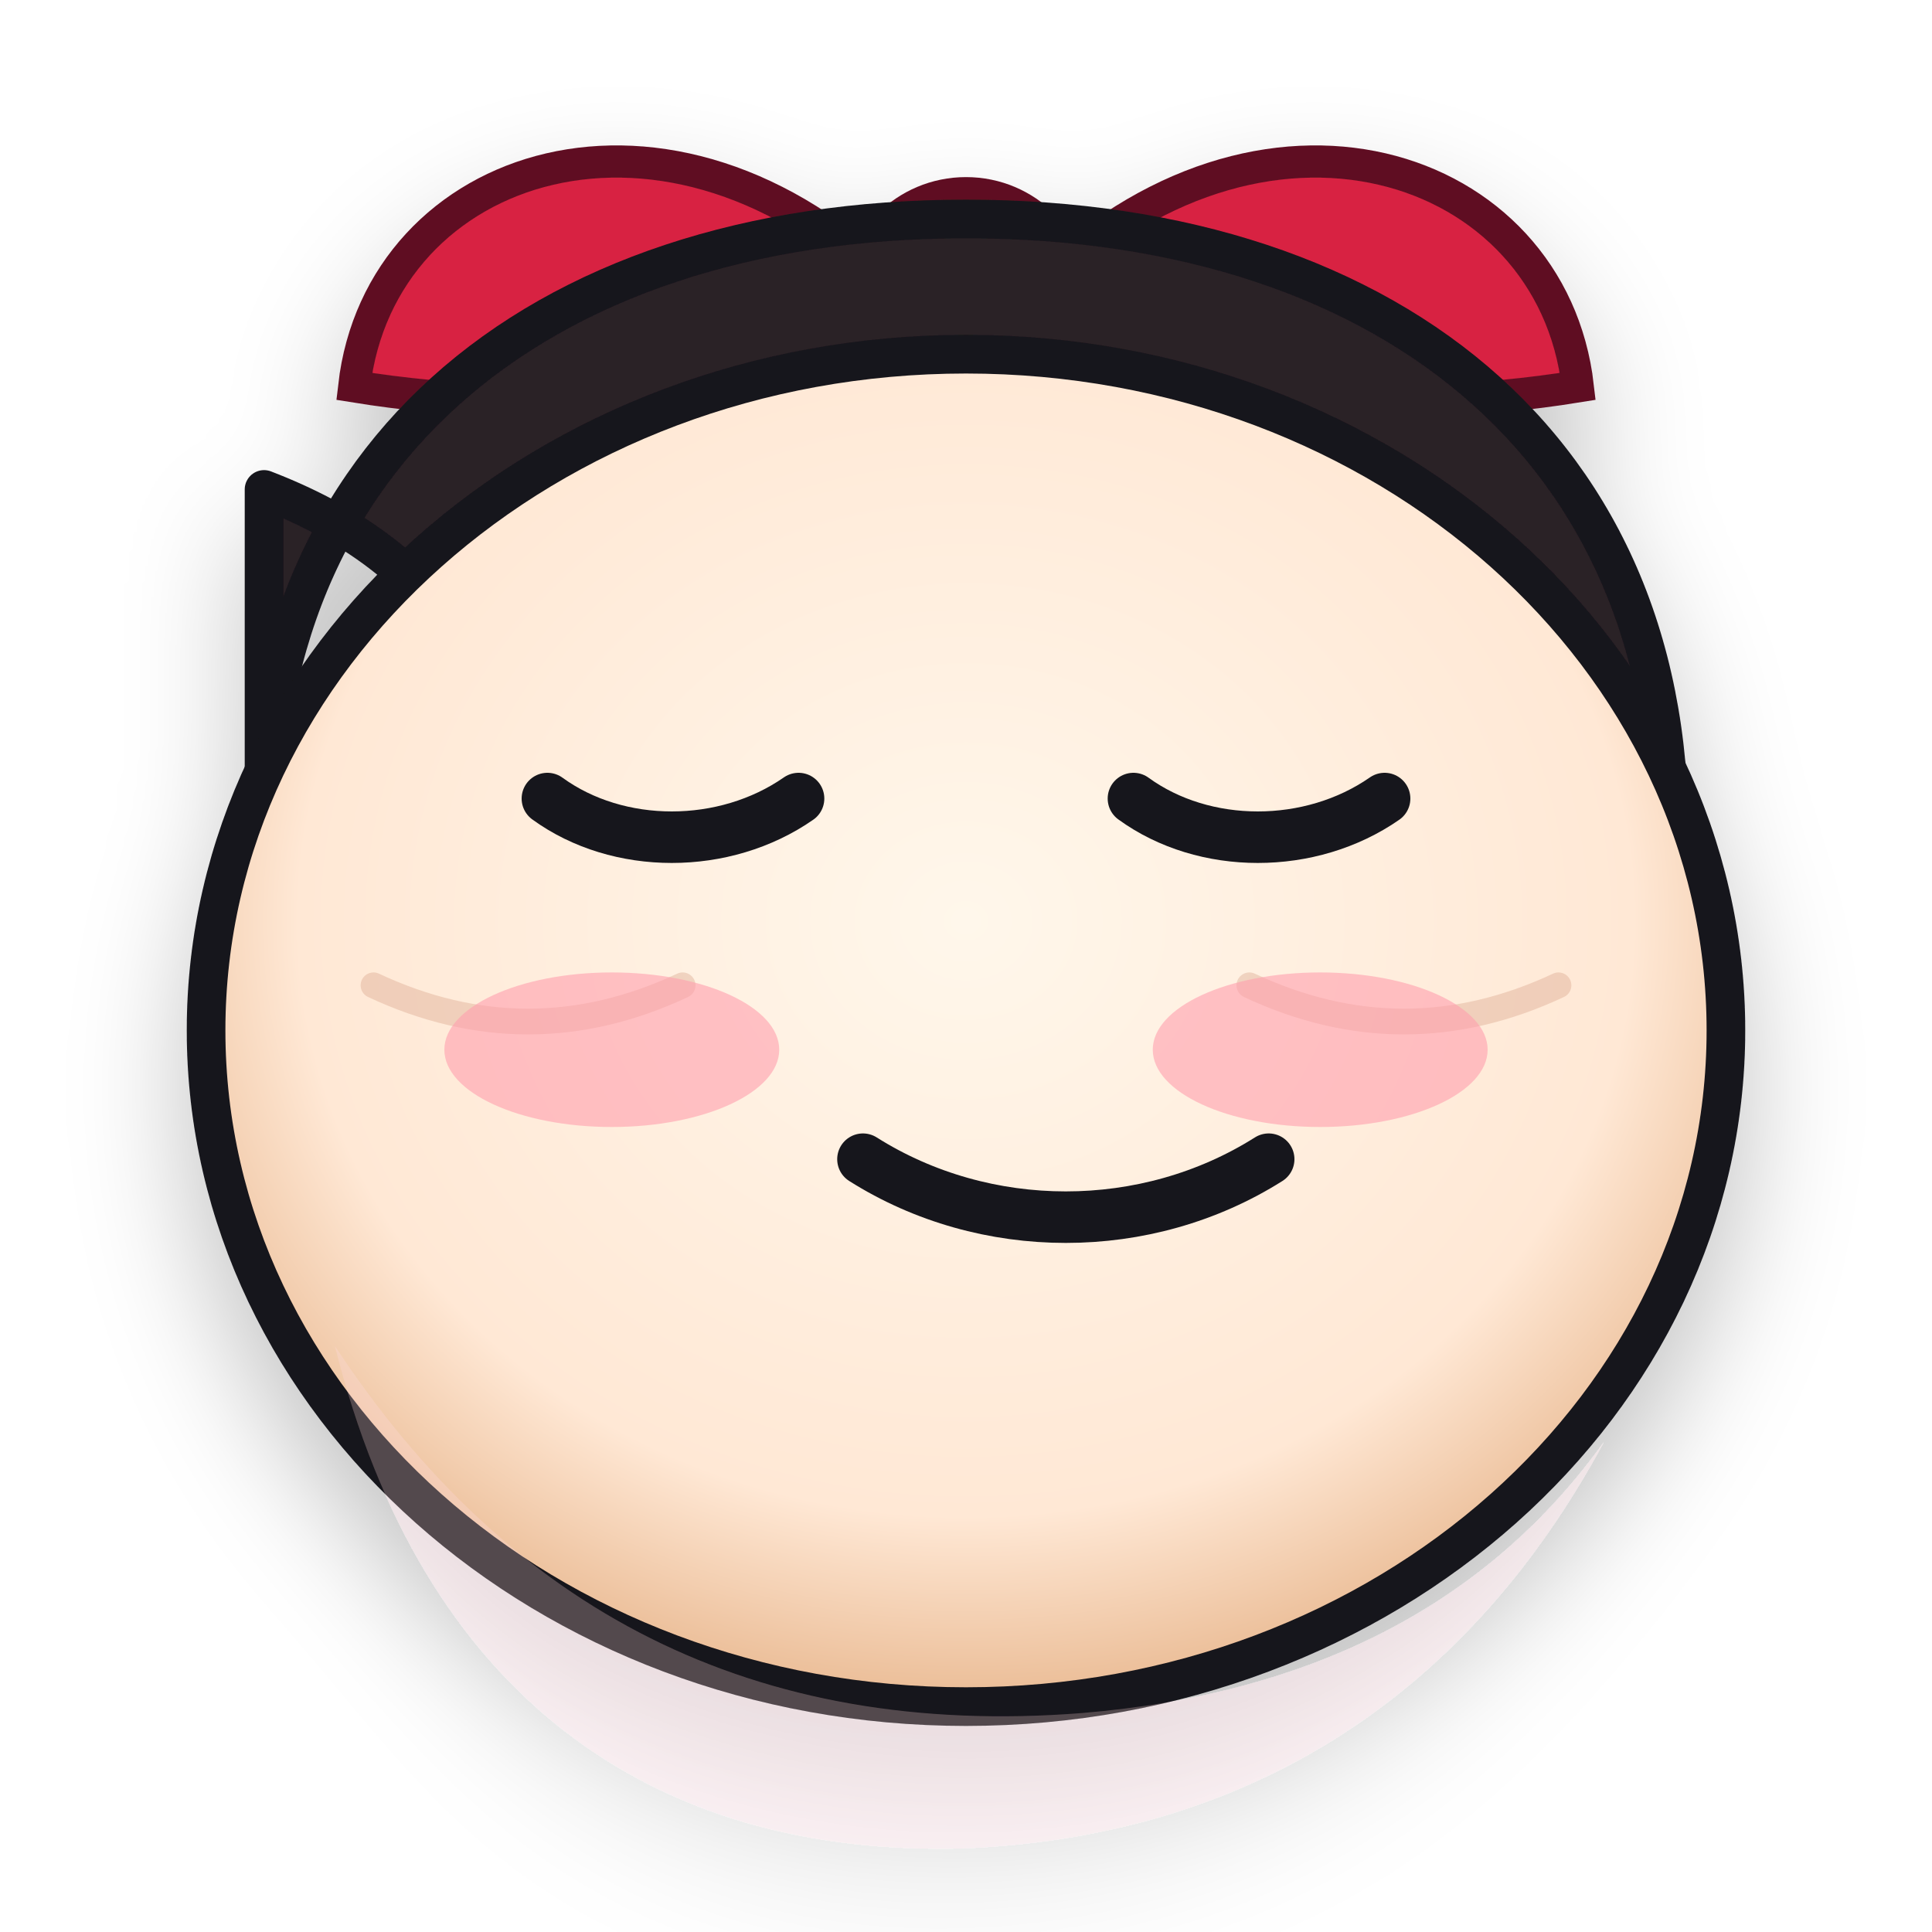
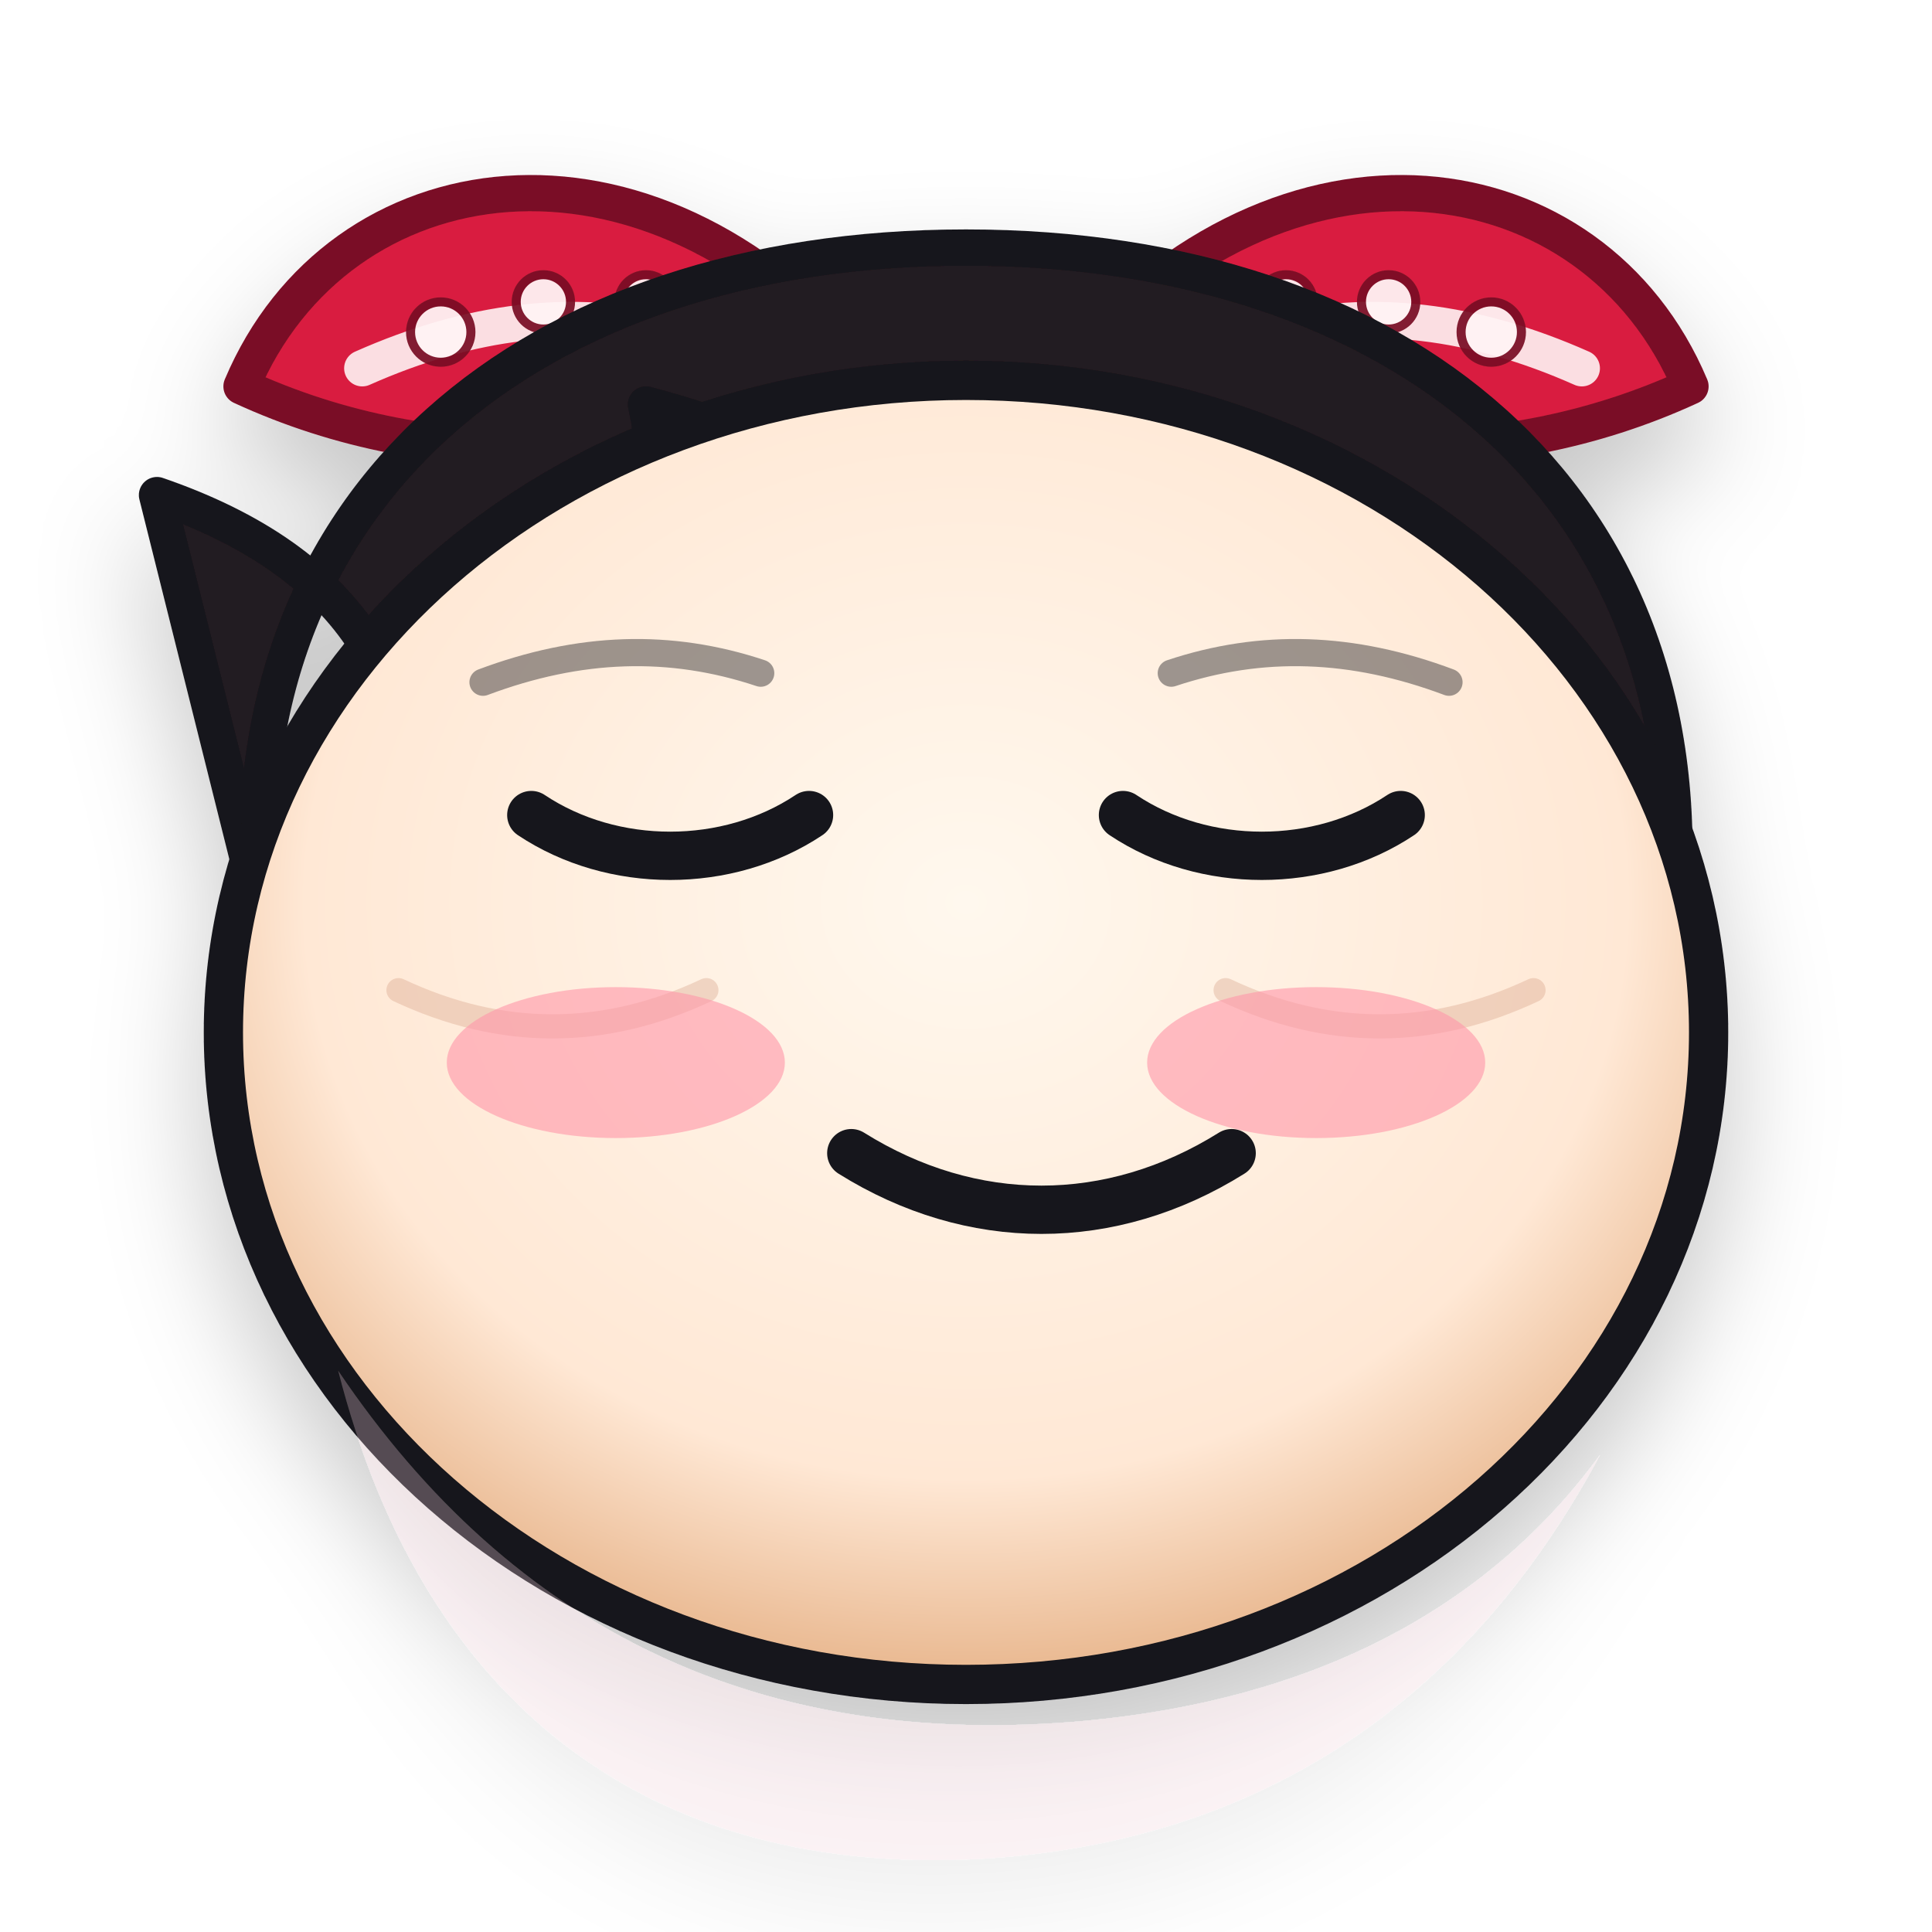
- <svg xmlns="http://www.w3.org/2000/svg" viewBox="0 0 600 600" role="img" aria-label="Original yukkuri neutral character">
+ <svg xmlns="http://www.w3.org/2000/svg" viewBox="0 0 640 640" role="img" aria-label="Reimu-style original yukkuri head neutral">
  <defs>
-     <radialGradient id="skin" cx="50%" cy="42%" r="58%">
-       <stop offset="0" stop-color="#fff7eb" />
-       <stop offset=".75" stop-color="#ffe8d5" />
-       <stop offset="1" stop-color="#e9b991" />
+     <radialGradient id="skin" cx="50%" cy="40%" r="60%">
+       <stop offset="0" stop-color="#fff8ee" />
+       <stop offset=".74" stop-color="#ffe8d5" />
+       <stop offset="1" stop-color="#e8b68d" />
    </radialGradient>
    <filter id="softShadow" x="-30%" y="-30%" width="160%" height="160%">
-       <feDropShadow dx="0" dy="18" stdDeviation="18" flood-color="#000" flood-opacity=".24" />
+       <feDropShadow dx="0" dy="18" stdDeviation="18" flood-color="#000" flood-opacity=".22" />
    </filter>
  </defs>
  <g filter="url(#softShadow)">
-     <g transform="translate(300 66)">
-       <path d="M-22 24c-70-70-160-40-168 30 62 10 118 3 168-30z" fill="#d82242" stroke="#5f1022" stroke-width="10" />
-       <path d="M22 24c70-70 160-40 168 30-62 10-118 3-168-30z" fill="#d82242" stroke="#5f1022" stroke-width="10" />
-       <circle cx="0" cy="28" r="34" fill="#ff6a86" stroke="#5f1022" stroke-width="10" />
+     <g transform="translate(320 92)">
+       <path d="M-34 30c-72-86-174-70-206 6 65 30 140 26 206-6z" fill="#d91f3f" stroke="#7a1025" stroke-width="12" stroke-linejoin="round" />
+       <path d="M34 30c72-86 174-70 206 6-65 30-140 26-206-6z" fill="#d91f3f" stroke="#7a1025" stroke-width="12" stroke-linejoin="round" />
+       <path d="M-200 30c36-16 70-20 102-12M102 18c32-8 66-4 102 12" fill="none" stroke="#fff3f4" stroke-width="12" stroke-linecap="round" opacity=".9" />
+       <g fill="#fff3f4" stroke="#7a1025" stroke-width="3" opacity=".94">
+         <circle cx="-174" cy="18" r="10" />
+         <circle cx="-140" cy="8" r="9" />
+         <circle cx="-106" cy="8" r="9" />
+         <circle cx="-72" cy="18" r="10" />
+         <circle cx="72" cy="18" r="10" />
+         <circle cx="106" cy="8" r="9" />
+         <circle cx="140" cy="8" r="9" />
+         <circle cx="174" cy="18" r="10" />
+       </g>
+       <circle cx="0" cy="34" r="38" fill="#ff6984" stroke="#7a1025" stroke-width="12" />
+       <path d="M-22 18c16 14 30 18 44 0" fill="none" stroke="#fff3f4" stroke-width="8" stroke-linecap="round" />
    </g>
-     <path d="M82 272C75 143 166 68 300 68s225 75 218 204c-31-56-86-92-158-114 0 0 24 58 18 92-38-70-90-108-156-126 9 48-14 102-64 146 4-61-24-98-76-118z" fill="#292026" stroke="#17151a" stroke-width="12" stroke-linejoin="round" />
-     <path d="M140 186c84-62 184-78 304-12-70-28-146-16-228 34-38 23-61 45-76 66 0-30 0-58 0-88z" fill="#51343f" opacity=".42" />
-     <ellipse cx="300" cy="320" rx="236" ry="210" fill="url(#skin)" stroke="#17151a" stroke-width="12" />
-     <path d="M116 306c32 15 64 15 96 0M388 306c32 15 64 15 96 0" fill="none" stroke="#d49b80" stroke-width="8" stroke-linecap="round" opacity=".35" />
-     <ellipse cx="190" cy="326" rx="52" ry="24" fill="#ff9fae" opacity=".6" />
-     <ellipse cx="410" cy="326" rx="52" ry="24" fill="#ff9fae" opacity=".6" />
-     <g fill="none" stroke="#17151a" stroke-width="16" stroke-linecap="round" stroke-linejoin="round">
-       <path d="M170 248c22 16 55 16 78 0" />
-       <path d="M352 248c22 16 55 16 78 0" />
-       <path d="M268 360c38 24 88 24 126 0" />
+     <path d="M86 300C76 164 176 82 320 82s244 82 234 218c-36-62-96-100-180-126 0 0 24 62 16 102-42-78-100-122-176-142 12 54-16 112-78 162 8-68-20-110-84-132z" fill="#221a20" stroke="#15151a" stroke-width="12" stroke-linejoin="round" />
+     <path d="M150 196c90-70 202-86 340-10-82-34-172-18-268 42-44 28-70 54-86 82 0-38 4-78 14-114z" fill="#6b4350" opacity=".42" />
+     <path d="M118 322c18 30 42 52 74 66M520 322c-18 30-42 52-74 66" fill="none" stroke="#4b3038" stroke-width="18" stroke-linecap="round" opacity=".76" />
+     <ellipse cx="320" cy="342" rx="246" ry="216" fill="url(#skin)" stroke="#15151a" stroke-width="13" />
+     <path d="M132 328c34 16 68 16 102 0M406 328c34 16 68 16 102 0" fill="none" stroke="#d49b80" stroke-width="8" stroke-linecap="round" opacity=".34" />
+     <ellipse cx="204" cy="352" rx="56" ry="25" fill="#ff98aa" opacity=".62" />
+     <ellipse cx="436" cy="352" rx="56" ry="25" fill="#ff98aa" opacity=".62" />
+     <g>
+       <path d="M176 270c27 18 65 18 92 0" fill="none" stroke="#15151a" stroke-width="16" stroke-linecap="round" stroke-linejoin="round" />
+       <path d="M372 270c27 18 65 18 92 0" fill="none" stroke="#15151a" stroke-width="16" stroke-linecap="round" stroke-linejoin="round" />
+       <path d="M282 382c40 25 86 25 126 0" fill="none" stroke="#15151a" stroke-width="16" stroke-linecap="round" stroke-linejoin="round" />
+       <path d="M160 226c32-12 62-13 92-3M388 223c30-10 60-9 92 3" fill="none" stroke="#15151a" stroke-width="9" stroke-linecap="round" opacity=".42" />
    </g>
-     <path d="M104 418c54 82 130 122 232 114 72-6 126-34 162-84-41 76-107 122-198 126-98 3-169-48-196-156z" fill="#ffdbe4" opacity=".26" />
+     <path d="M112 454c58 86 140 126 248 116 74-7 132-36 170-88-44 82-114 130-210 134-106 4-180-52-208-162z" fill="#ffe3ea" opacity=".27" />
  </g>
</svg>
